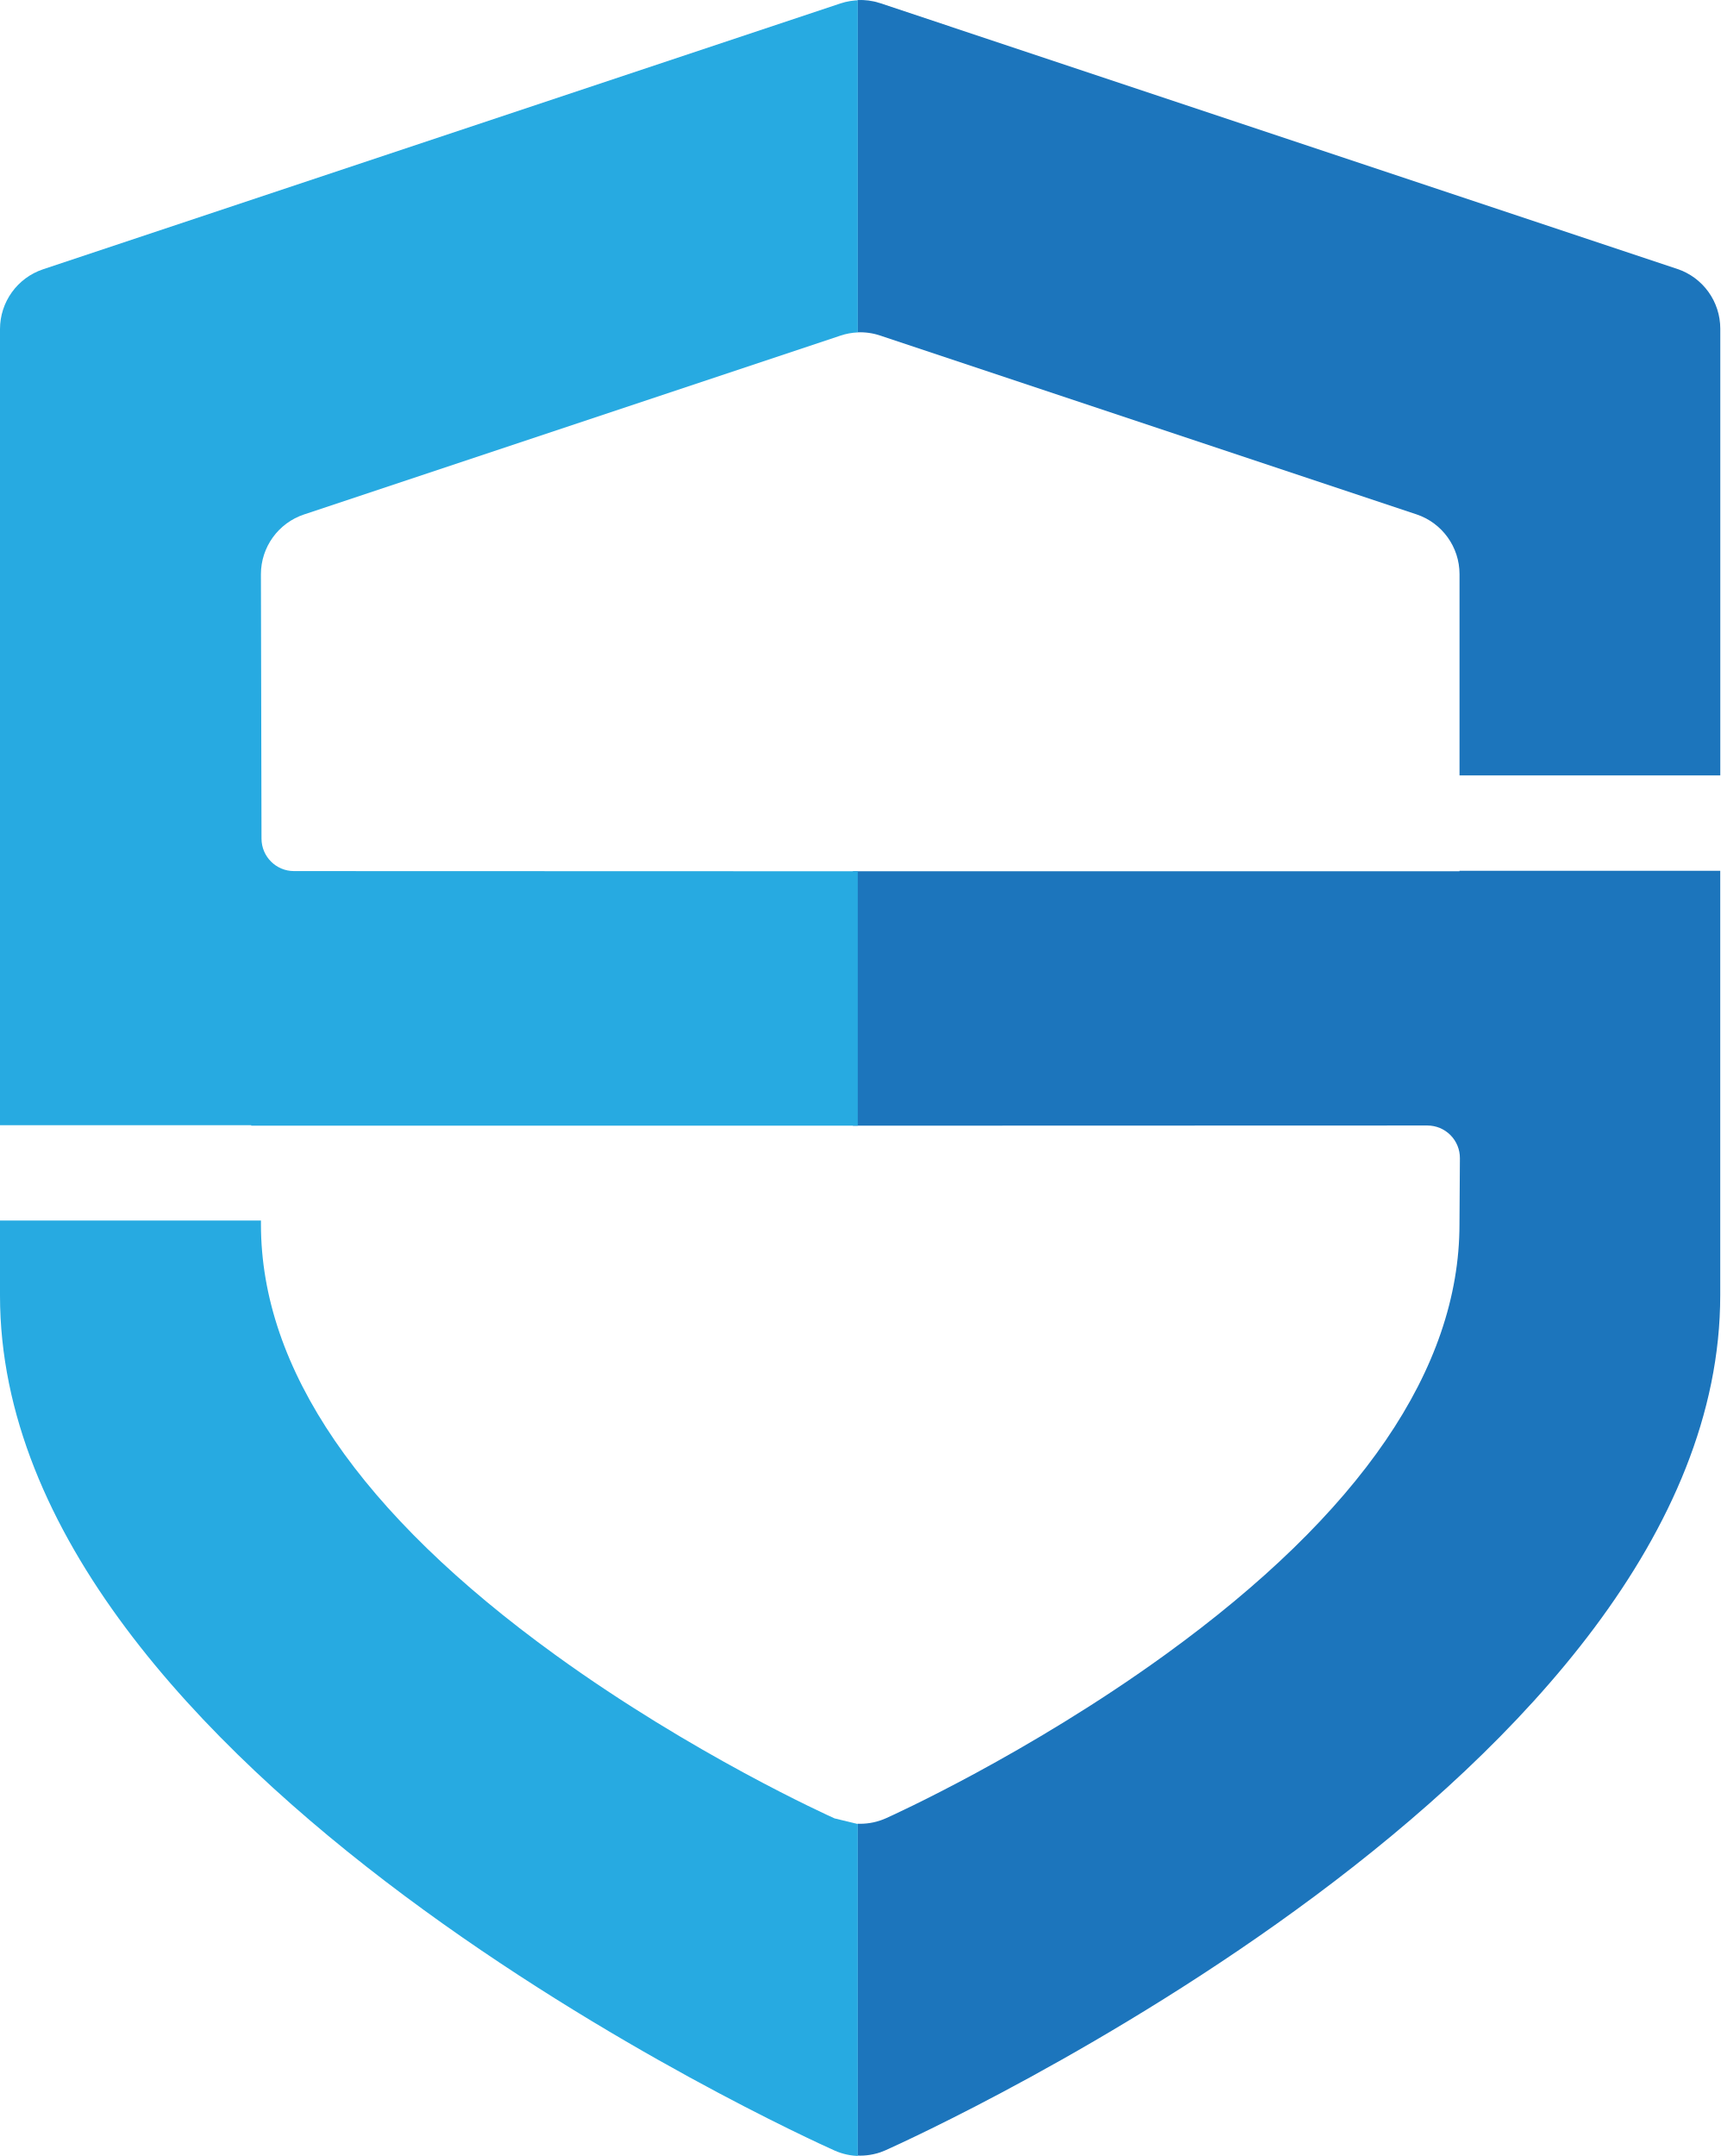
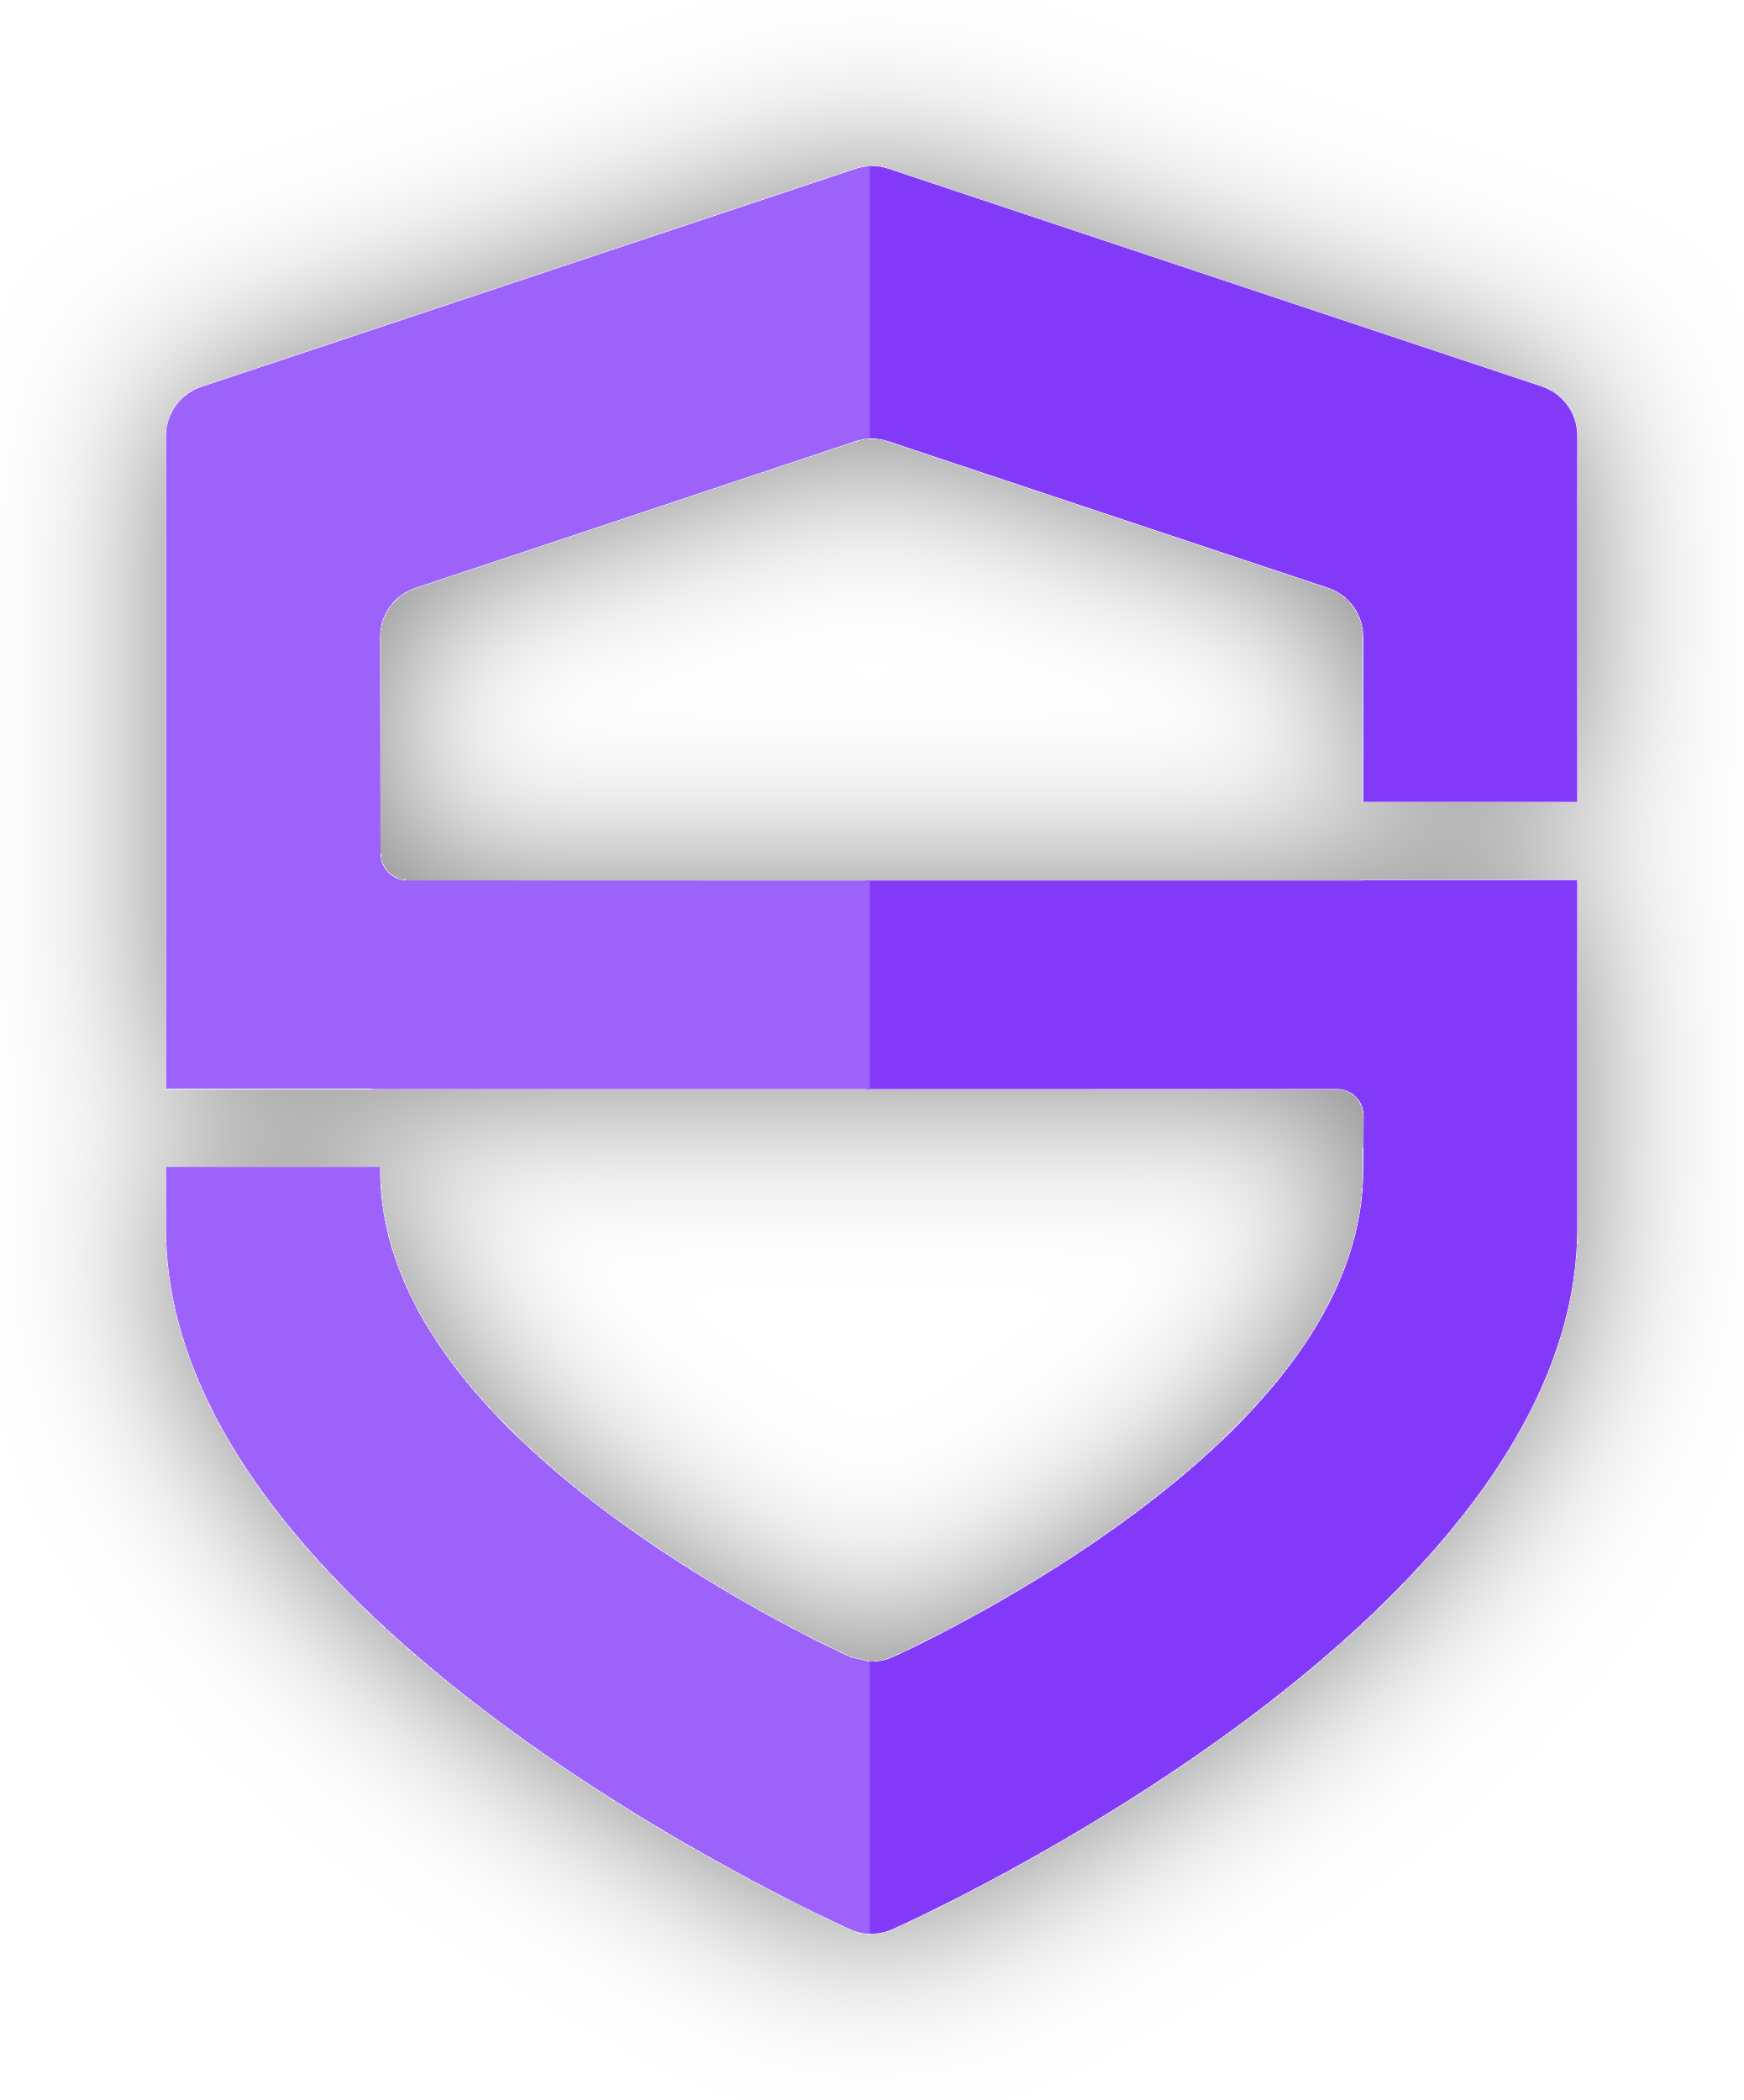
- <svg xmlns="http://www.w3.org/2000/svg" id="Layer_1" data-name="Layer 1" viewBox="0 0 1587.68 1989.45">
+ <svg xmlns="http://www.w3.org/2000/svg" width="420" height="506" viewBox="0 0 420 506" fill="none">
+   <g filter="url(#filter0_d_5_29)">
+     <path d="M371.483 93.132L213.917 40.615C212.489 40.148 210.989 39.944 209.488 40.013V105.669C211 105.605 212.51 105.819 213.945 106.299L319.948 141.63C322.426 142.458 324.581 144.044 326.109 146.164C327.636 148.284 328.458 150.831 328.459 153.443V193.22H379.998V104.95C379.999 102.335 379.178 99.787 377.649 97.666C376.121 95.545 373.964 93.958 371.483 93.132Z" fill="#833AF8" />
+     <path d="M328.459 212.162H208.584V262.428L322.12 262.394C322.967 262.394 323.806 262.561 324.588 262.887C325.371 263.212 326.081 263.689 326.678 264.291C327.275 264.892 327.747 265.605 328.068 266.389C328.388 267.173 328.55 268.013 328.544 268.861L328.459 281.922C328.459 310.419 308.894 339.026 270.306 366.957C243.082 386.657 216.225 398.772 215.097 399.278C213.495 399.995 211.759 400.366 210.004 400.365C209.831 400.365 209.66 400.365 209.486 400.35V465.904C209.649 465.904 209.812 465.929 209.974 465.929C211.73 465.927 213.466 465.554 215.067 464.833C221.802 461.82 380 389.916 380 295.914V212.054H328.459V212.162Z" fill="#833AF8" />
+     <path d="M206.083 40.69L48.519 93.209C46.038 94.035 43.88 95.621 42.351 97.743C40.822 99.864 39.999 102.412 40 105.027V262.33H89.642V262.42H209.535V212.162L98.109 212.127C96.408 212.127 94.776 211.453 93.572 210.251C92.367 209.05 91.689 207.42 91.685 205.718L91.569 153.471C91.569 150.857 92.392 148.308 93.921 146.187C95.45 144.066 97.608 142.48 100.088 141.653L206.092 106.322C207.206 105.95 208.368 105.738 209.542 105.693V40.088C211.042 40.019 212.543 40.223 213.97 40.69C211.411 39.836 208.643 39.836 206.083 40.69Z" fill="#9C62F9" />
+     <path d="M91.569 281.167H40V295.995C40 389.997 198.198 461.902 204.933 464.914C206.508 465.621 208.214 465.99 209.94 466C209.807 466 209.672 465.983 209.535 465.976V400.415L204.933 399.286C203.803 398.781 176.948 386.676 149.721 366.976C111.136 339.048 91.571 310.446 91.571 281.942" fill="#9C62F9" />
+   </g>
  <defs>
-     <style>.cls-1{fill:#1c75bc;}.cls-2{fill:#16ab93;}.cls-3{fill:#27aae1;}</style>
+     <filter id="filter0_d_5_29" x="0" y="0" width="420" height="506" filterUnits="userSpaceOnUse" color-interpolation-filters="sRGB">
+       <feFlood flood-opacity="0" result="BackgroundImageFix" />
+       <feColorMatrix in="SourceAlpha" type="matrix" values="0 0 0 0 0 0 0 0 0 0 0 0 0 0 0 0 0 0 127 0" result="hardAlpha" />
+       <feOffset />
+       <feGaussianBlur stdDeviation="20" />
+       <feComposite in2="hardAlpha" operator="out" />
+       <feColorMatrix type="matrix" values="0 0 0 0 0 0 0 0 0 0 0 0 0 0 0 0 0 0 0.5 0" />
+       <feBlend mode="normal" in2="BackgroundImageFix" result="effect1_dropShadow_5_29" />
+       <feBlend mode="normal" in="SourceGraphic" in2="effect1_dropShadow_5_29" result="shape" />
+     </filter>
  </defs>
-   <path class="cls-1" d="M1754.07,253.4,1018.29,8.13a58,58,0,0,0-20.68-2.8V311.94a58.15,58.15,0,0,1,20.81,2.94l495,165a58.17,58.17,0,0,1,39.79,55.19V720.81h240.67V308.59A58.13,58.13,0,0,0,1754.07,253.4Z" transform="translate(-206.16 -5.28)" />
-   <path class="cls-1" d="M1553.17,809.24H993.39V1044l530.17-.16a30,30,0,0,1,30,30.2l-.4,61c0,133.07-91.36,266.68-271.55,397.11-127.13,92-252.54,148.59-257.81,150.94a58.14,58.14,0,0,1-23.78,5.08c-.81,0-1.62,0-2.42-.06v306.19c.76,0,1.52.12,2.28.12a58.09,58.09,0,0,0,23.77-5.08c31.45-14.08,770.18-349.87,770.18-788.87V808.78H1553.17Z" transform="translate(-206.16 -5.28)" />
-   <path class="cls-2" d="M1758.65,255.4q2.14.9,4.17,2Q1760.8,256.31,1758.65,255.4Z" transform="translate(-206.16 -5.28)" />
-   <path class="cls-3" d="M981.71,8.49,245.94,253.75a58.18,58.18,0,0,0-39.78,55.19v734.63H438v.42H997.83V809.24l-520.32-.16a30,30,0,0,1-30-29.94l-.54-244A58.17,58.17,0,0,1,486.76,480l495-165A58.6,58.6,0,0,1,997.83,312V5.68a58,58,0,0,1,20.68,2.81A58.06,58.06,0,0,0,981.71,8.49Z" transform="translate(-206.16 -5.28)" />
-   <path class="cls-3" d="M447,1131.53H206.16v69.26c0,439,738.73,774.8,770.18,788.87a58.07,58.07,0,0,0,23.38,5.06c-.63,0-1.25-.08-1.89-.1V1688.43l-21.49-5.26c-5.28-2.37-130.68-58.92-257.82-150.94C538.34,1401.79,447,1268.19,447,1135.11" transform="translate(-206.16 -5.28)" />
</svg>
